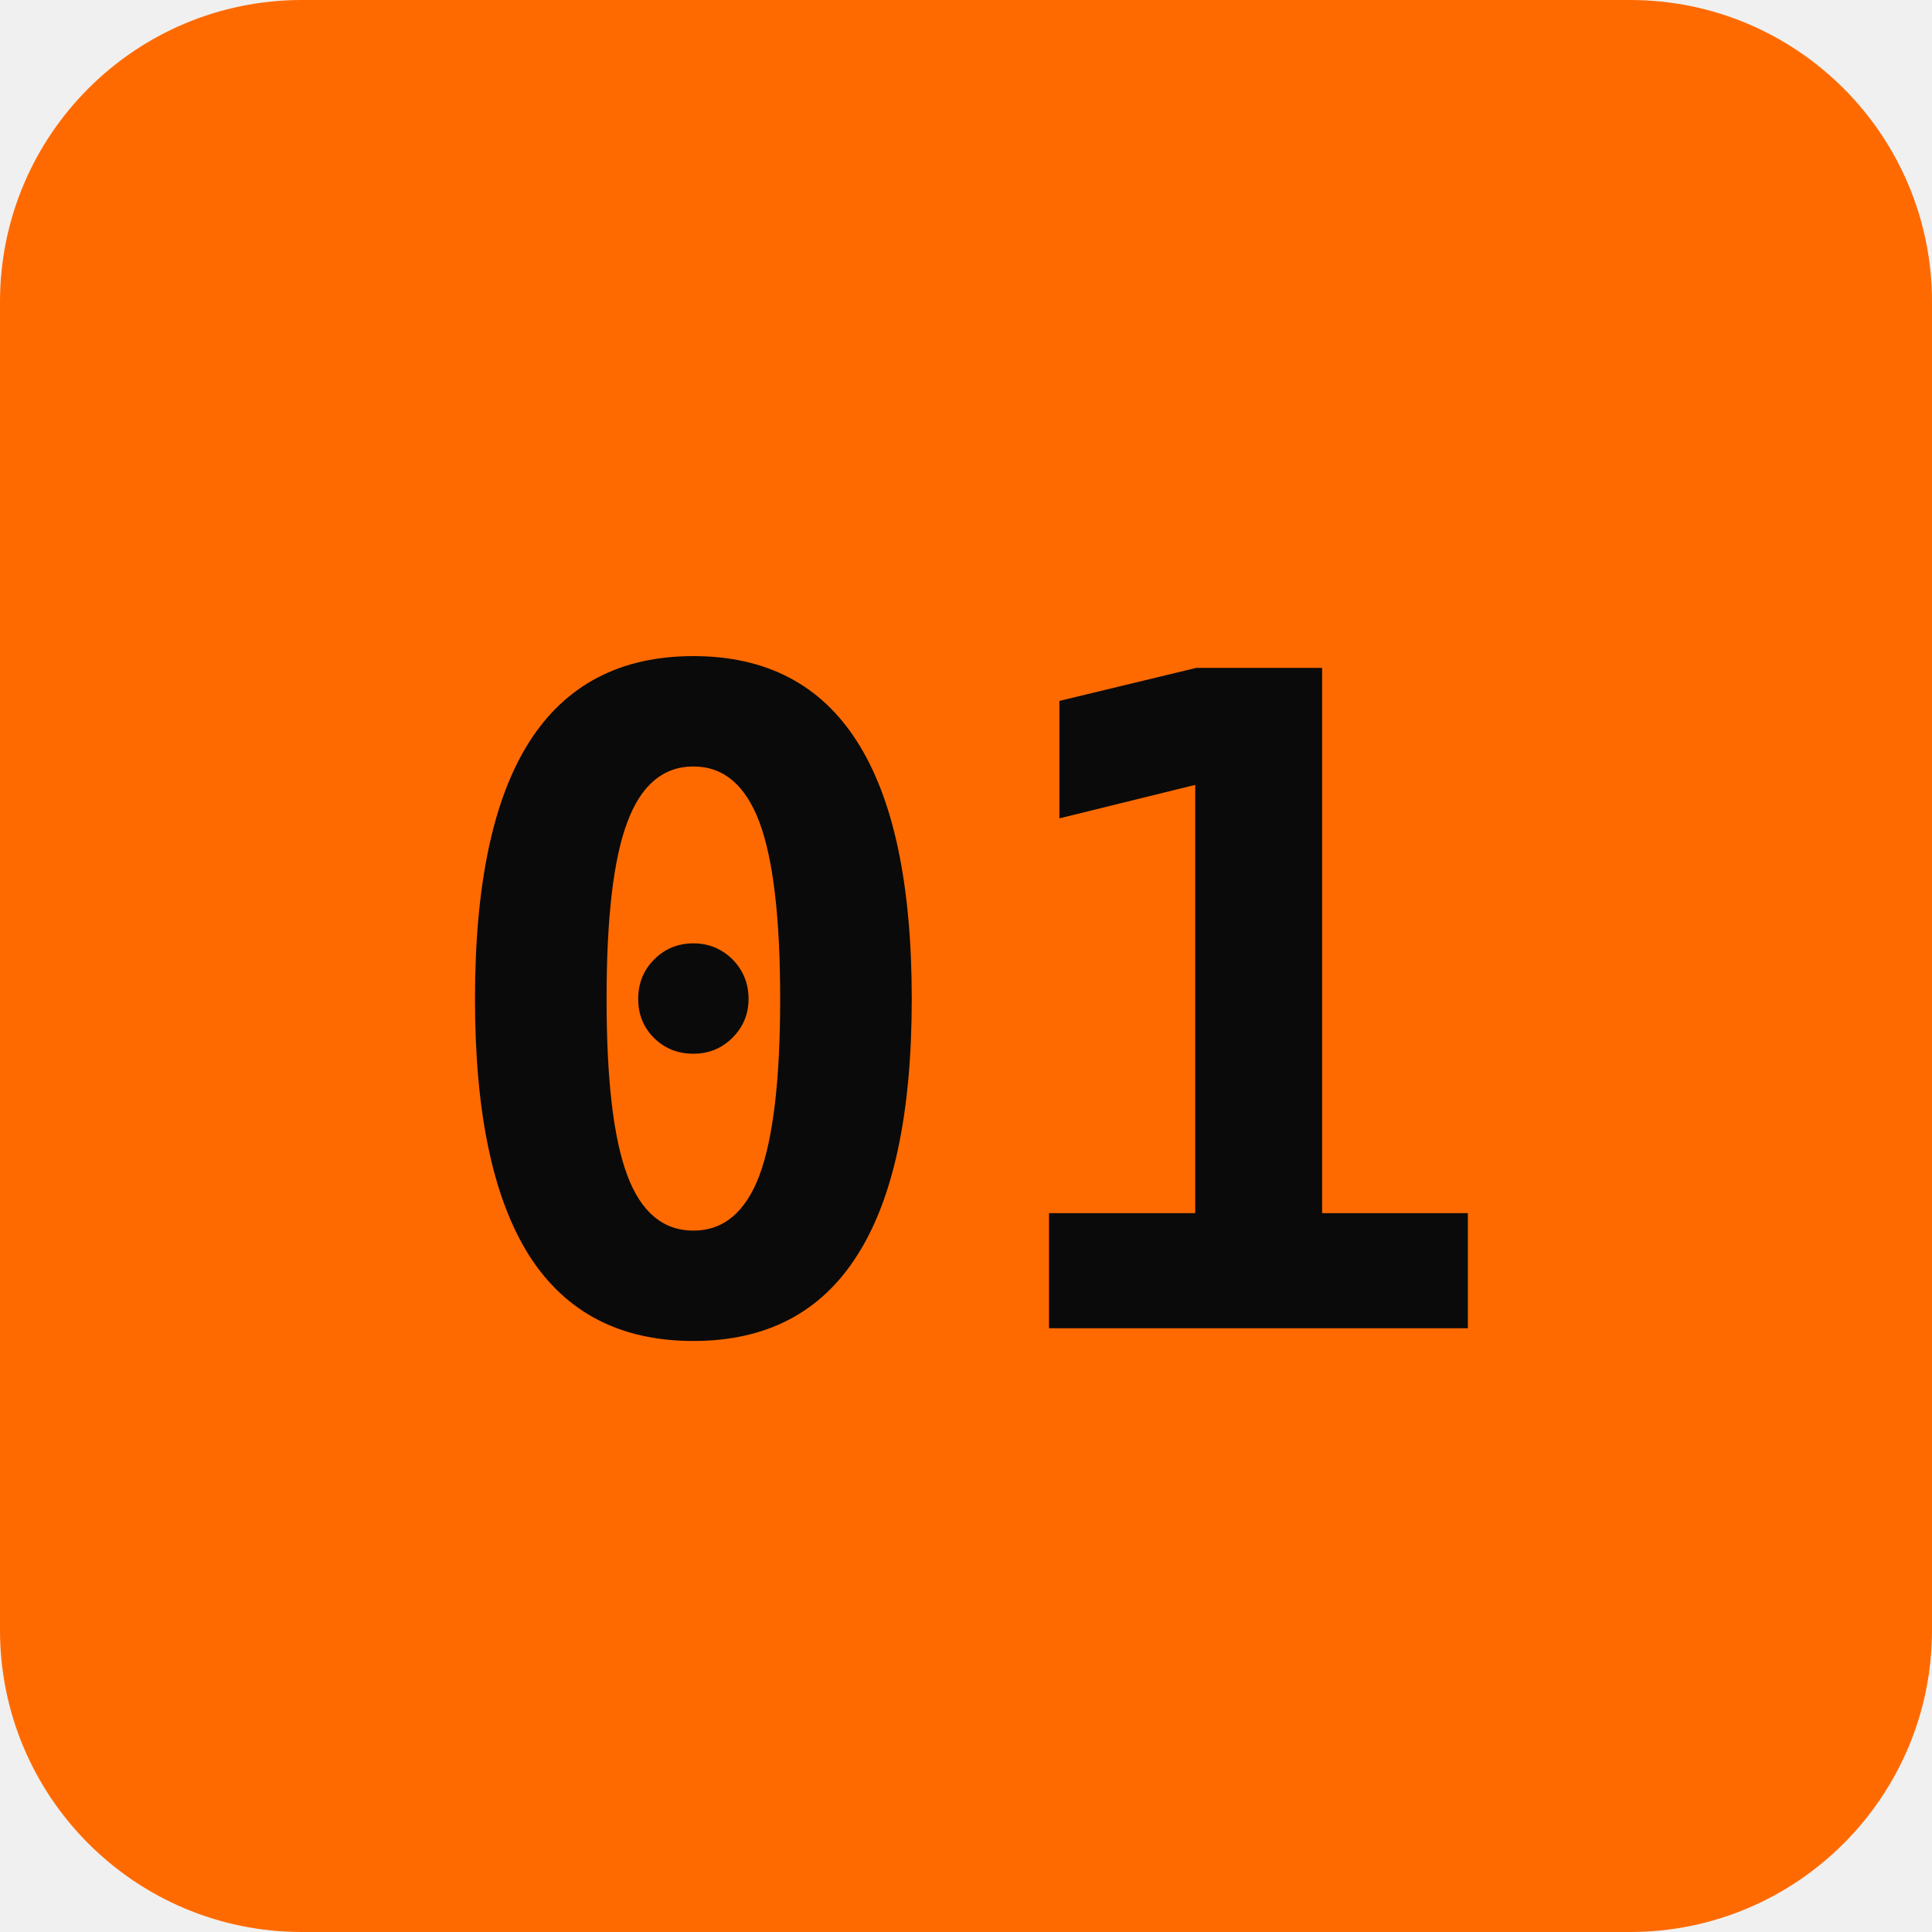
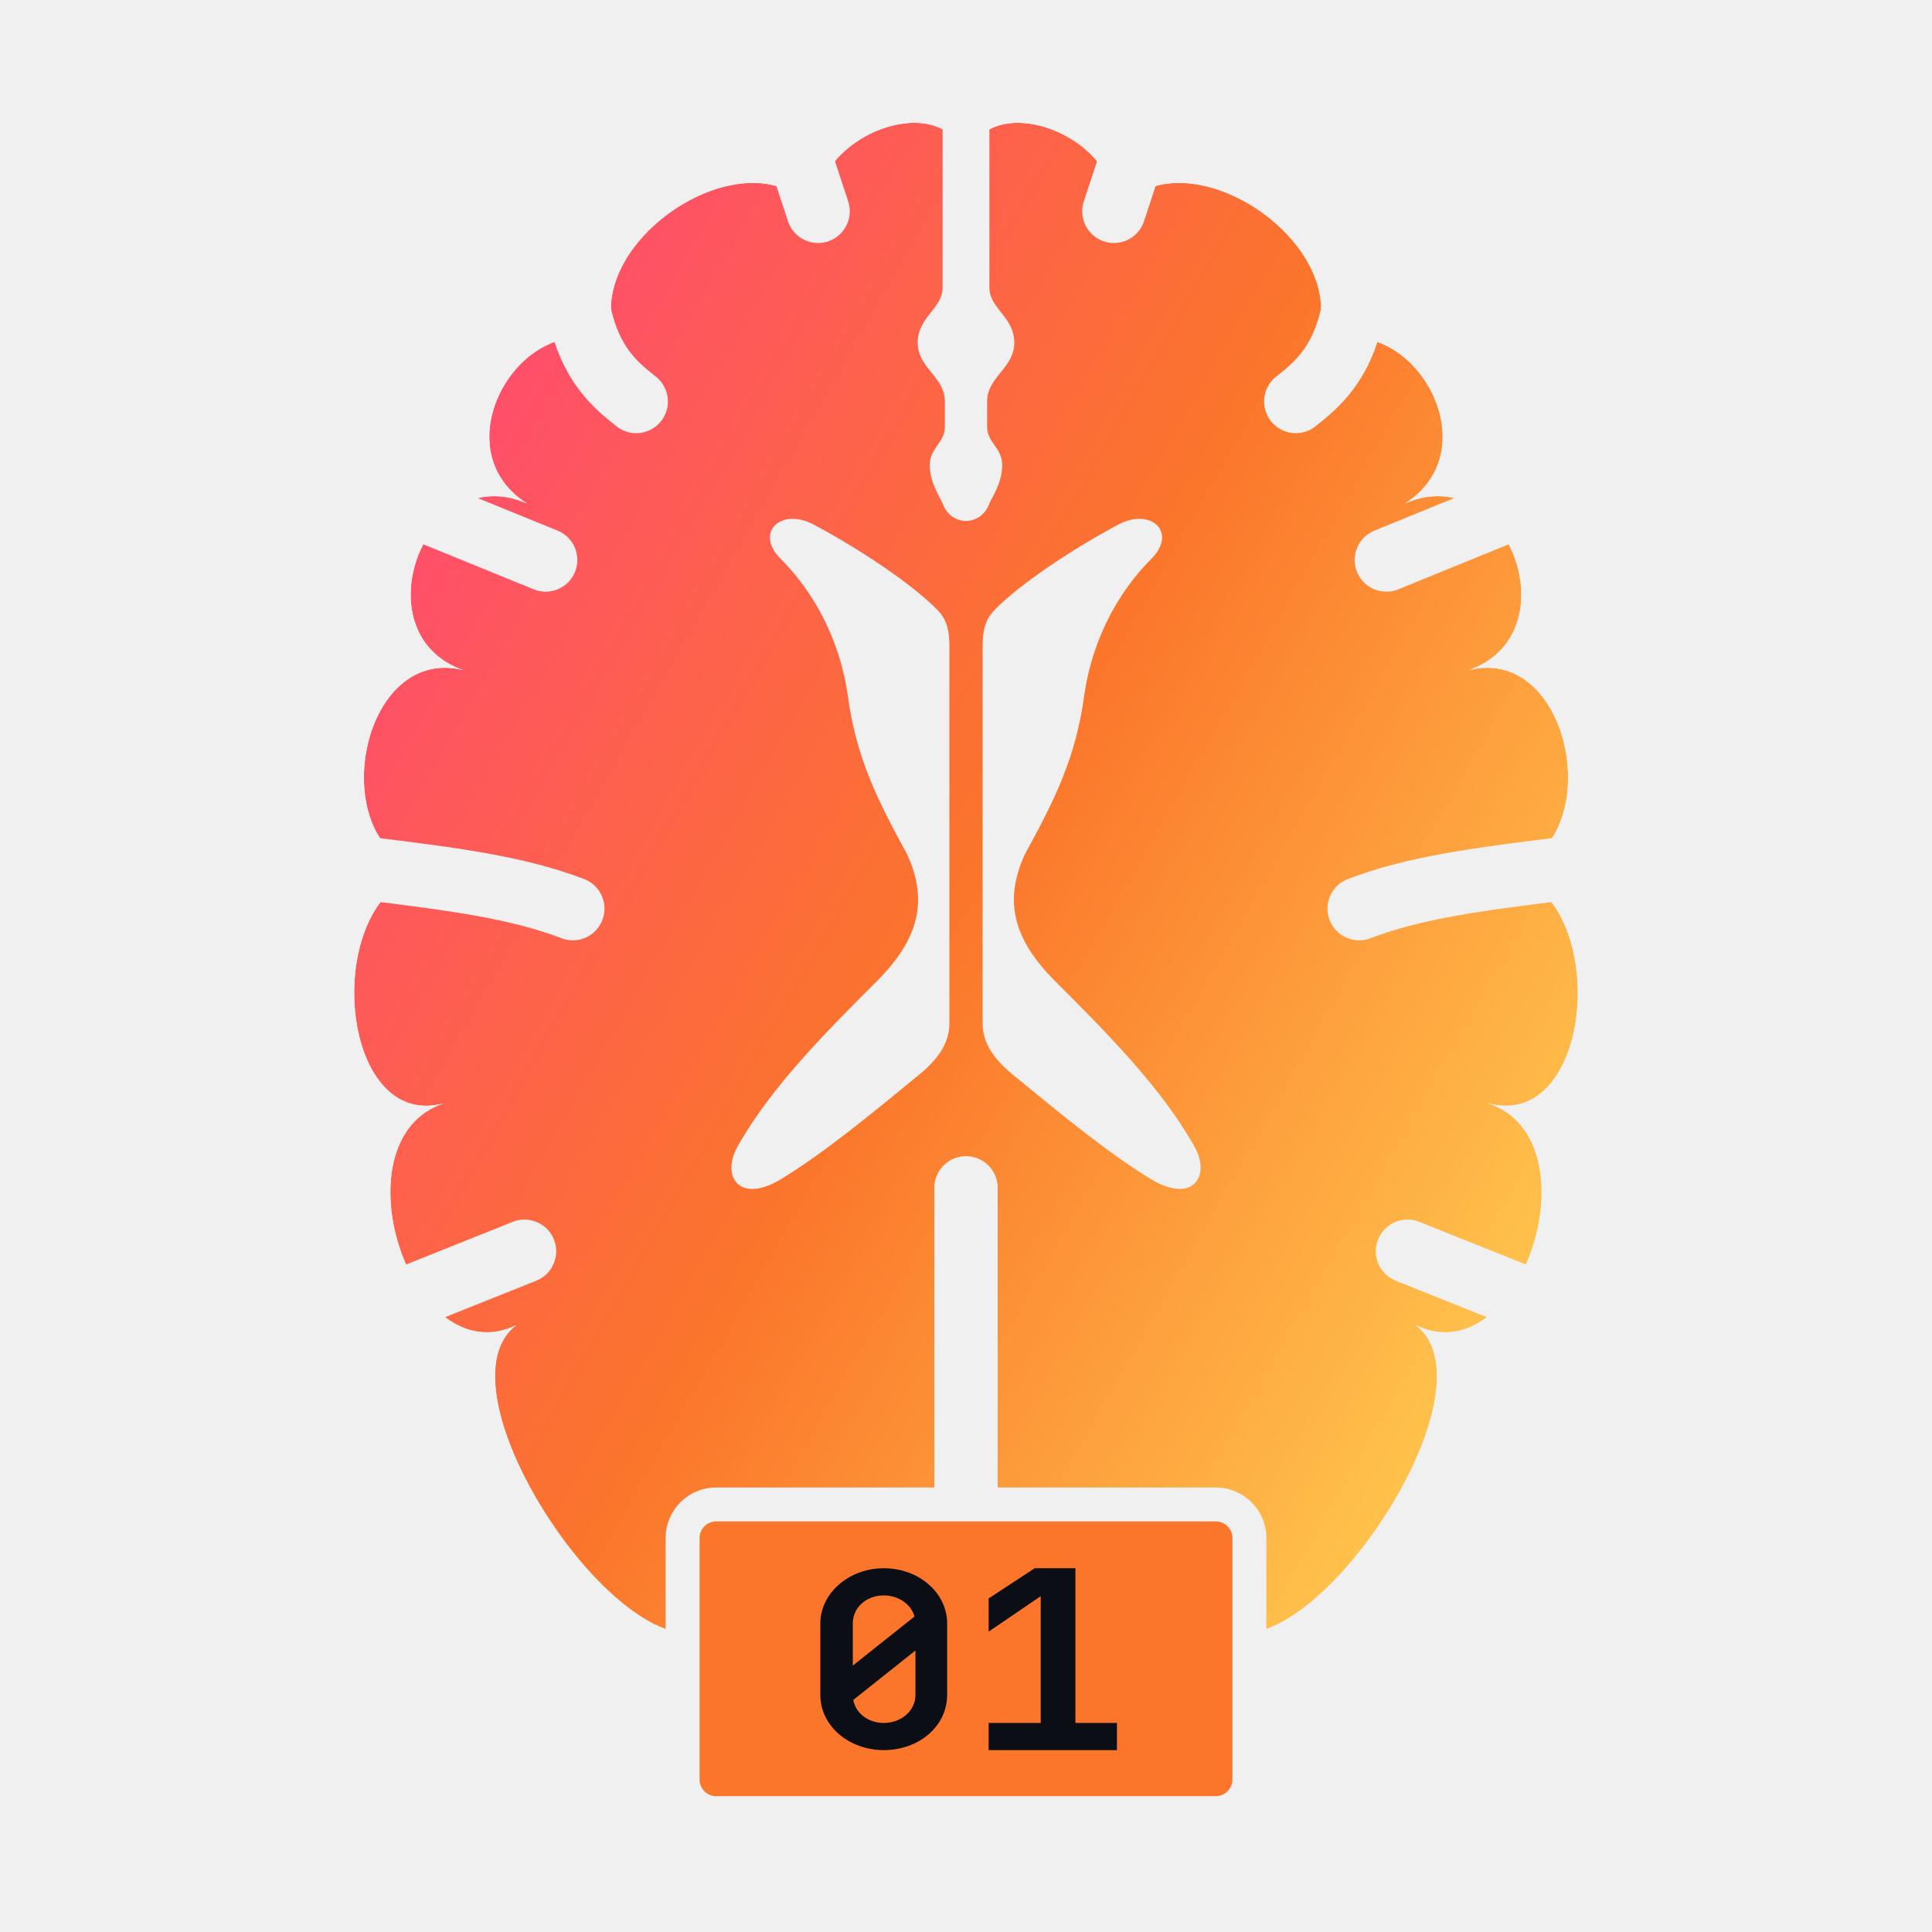
- <svg xmlns="http://www.w3.org/2000/svg" viewBox="0 0 64 64">
-   <rect width="64" height="64" rx="10" fill="#ff6a00" />
-   <text x="32" y="44" text-anchor="middle" font-family="ui-monospace,Menlo,Consolas,monospace" font-size="30" font-weight="700" fill="#0a0a0a">01</text>
+ <svg xmlns="http://www.w3.org/2000/svg" viewBox="0 0 256 256" width="256" height="256">
+   <defs>
+     <linearGradient id="szf-g" gradientUnits="userSpaceOnUse" x1="49.6" y1="72.3" x2="206.4" y2="161.9">
+       <stop offset="0" stop-color="#FF4D6D" />
+       <stop offset=".5" stop-color="#FB752B" />
+       <stop offset="1" stop-color="#FFC24B" />
+     </linearGradient>
+     <mask id="szf-m" maskUnits="userSpaceOnUse" x="0" y="0" width="256" height="256">
+       <path fill="#fff" d="M128,21.3C125.2,10.4 105,19.1 109,29.7C101.1,14.9 73.4,33.4 82.9,47.1C71.2,37.8 57.2,58.6 69.8,66.7C56.3,60.8 47.6,84 61.4,88.8C47.1,85.2 42.6,113.4 57.2,115.4C42.3,117.4 44.3,150.1 58.8,146.2C44.3,151 54.4,182.3 68.4,175.6C56.6,184.6 85.2,225.7 95.5,214.5L128,214.5L160.5,214.5C170.8,225.7 199.4,184.6 187.6,175.6C201.6,182.3 211.7,151 197.2,146.2C211.7,150.1 213.7,117.4 198.8,115.4C213.4,113.4 208.9,85.2 194.6,88.8C208.4,84 199.7,60.8 186.2,66.7C198.8,58.6 184.8,37.8 173.1,47.1C182.6,33.4 154.9,14.9 147,29.7C151,19.1 130.8,10.4 128,21.3Z" />
+       <g fill="none" stroke="#000" stroke-width="8.4" stroke-linecap="round" stroke-linejoin="round">
+         <path d="M102.8,11L108.4,28M68.4,33.9L76.8,41.5C78.2,48.2 81.5,51 84.3,53.2M49,64.7L72.3,74.2M37.6,114.8L48.8,115.1C60.2,116.5 68.6,117.6 75.9,120.4M46.5,175L69.5,165.8" />
+         <path d="M153.2,11L147.6,28M187.6,33.9L179.2,41.5C177.8,48.2 174.5,51 171.7,53.2M207,64.7L183.7,74.2M218.4,114.8L207.2,115.1C195.8,116.5 187.4,117.6 180.1,120.4M209.5,175L186.5,165.8" />
+         <path d="M128,157.4L128,201.1" />
+       </g>
+       <path fill="#000" d="M124.9,7.9L124.9,38.1C124.9,40.9 121.6,42 121.6,45.4C121.6,48.8 125.2,49.9 125.2,53.2L125.2,56.6C125.2,58.6 123.2,59.4 123.2,61.6C123.2,63.9 124.4,65.6 124.9,66.7C126,69.8 130,69.8 131.1,66.7C131.6,65.6 132.8,63.9 132.8,61.6C132.8,59.4 130.8,58.6 130.8,56.6L130.8,53.2C130.8,49.9 134.4,48.8 134.4,45.4C134.4,42 131.1,40.9 131.1,38.1L131.1,7.9Z" />
+       <path fill="#000" d="M103.4,74C100,70.6 103.4,67.2 107.8,69.5C114,72.8 120.7,77.3 124.1,80.7C125.5,82.1 125.8,83.5 125.8,85.7L125.8,135.6C125.8,138.4 124.1,140.6 121.3,142.8C115.1,147.9 109,152.9 103.4,156.3C97.8,159.6 95.5,155.7 97.8,151.8C102.2,144 109.5,136.7 116.2,130C121.8,124.4 123,119.3 120.2,113.2C116.2,105.9 113.4,100.3 112.3,91.9C111.2,84.6 107.8,78.4 103.4,74Z" />
+       <path fill="#000" d="M152.6,74C156,70.6 152.6,67.2 148.2,69.5C142,72.8 135.3,77.3 131.9,80.7C130.5,82.1 130.2,83.5 130.2,85.7L130.2,135.6C130.2,138.4 131.9,140.6 134.7,142.8C140.9,147.9 147,152.9 152.6,156.3C158.2,159.6 160.5,155.7 158.2,151.8C153.8,144 146.5,136.7 139.8,130C134.2,124.4 133,119.3 135.8,113.2C139.8,105.9 142.6,100.3 143.7,91.9C144.8,84.6 148.2,78.4 152.6,74Z" />
+       <rect fill="#000" x="88.2" y="197.1" width="79.6" height="45.4" rx="6.7" />
+     </mask>
+   </defs>
+   <path fill="url(#szf-g)" mask="url(#szf-m)" d="M128,21.3C125.2,10.4 105,19.1 109,29.7C101.1,14.9 73.4,33.4 82.9,47.1C71.2,37.8 57.2,58.6 69.8,66.7C56.3,60.8 47.6,84 61.4,88.8C47.1,85.2 42.6,113.4 57.2,115.4C42.3,117.4 44.3,150.1 58.8,146.2C44.3,151 54.4,182.3 68.4,175.6C56.6,184.6 85.2,225.7 95.5,214.5L128,214.5L160.5,214.5C170.8,225.7 199.4,184.6 187.6,175.6C201.6,182.3 211.7,151 197.2,146.2C211.7,150.1 213.7,117.4 198.8,115.4C213.4,113.4 208.9,85.2 194.6,88.8C208.4,84 199.7,60.8 186.2,66.7C198.8,58.6 184.8,37.8 173.1,47.1C182.6,33.4 154.9,14.9 147,29.7C151,19.1 130.8,10.4 128,21.3Z" />
+   <rect fill="#FB752B" x="92.7" y="201.6" width="70.6" height="36.4" rx="2.2" />
+   <path fill="#0b0e14" d="M117.1,207.8C121.8,207.8 125.5,211.1 125.5,215.1L125.5,224.6C125.5,228.7 121.8,231.9 117.1,231.9C112.5,231.9 108.7,228.7 108.7,224.6L108.7,215.1C108.7,211.1 112.5,207.8 117.1,207.8ZM117.1,211.4C114.8,211.4 113,213 113,215.1L113,224.6C113,226.7 114.8,228.3 117.1,228.3C119.4,228.3 121.3,226.7 121.3,224.6L121.3,215.1C121.3,213 119.4,211.4 117.1,211.4ZM113,220.7L121.3,214.1L121.3,218.7L113,225.3Z" />
+   <path fill="#0b0e14" d="M131,231.9L148,231.9L148,228.3L142.5,228.3L142.5,207.8L137.1,207.8L131,211.8L131,216.2L137.9,211.5L137.9,228.3L131,228.3Z" />
</svg>
